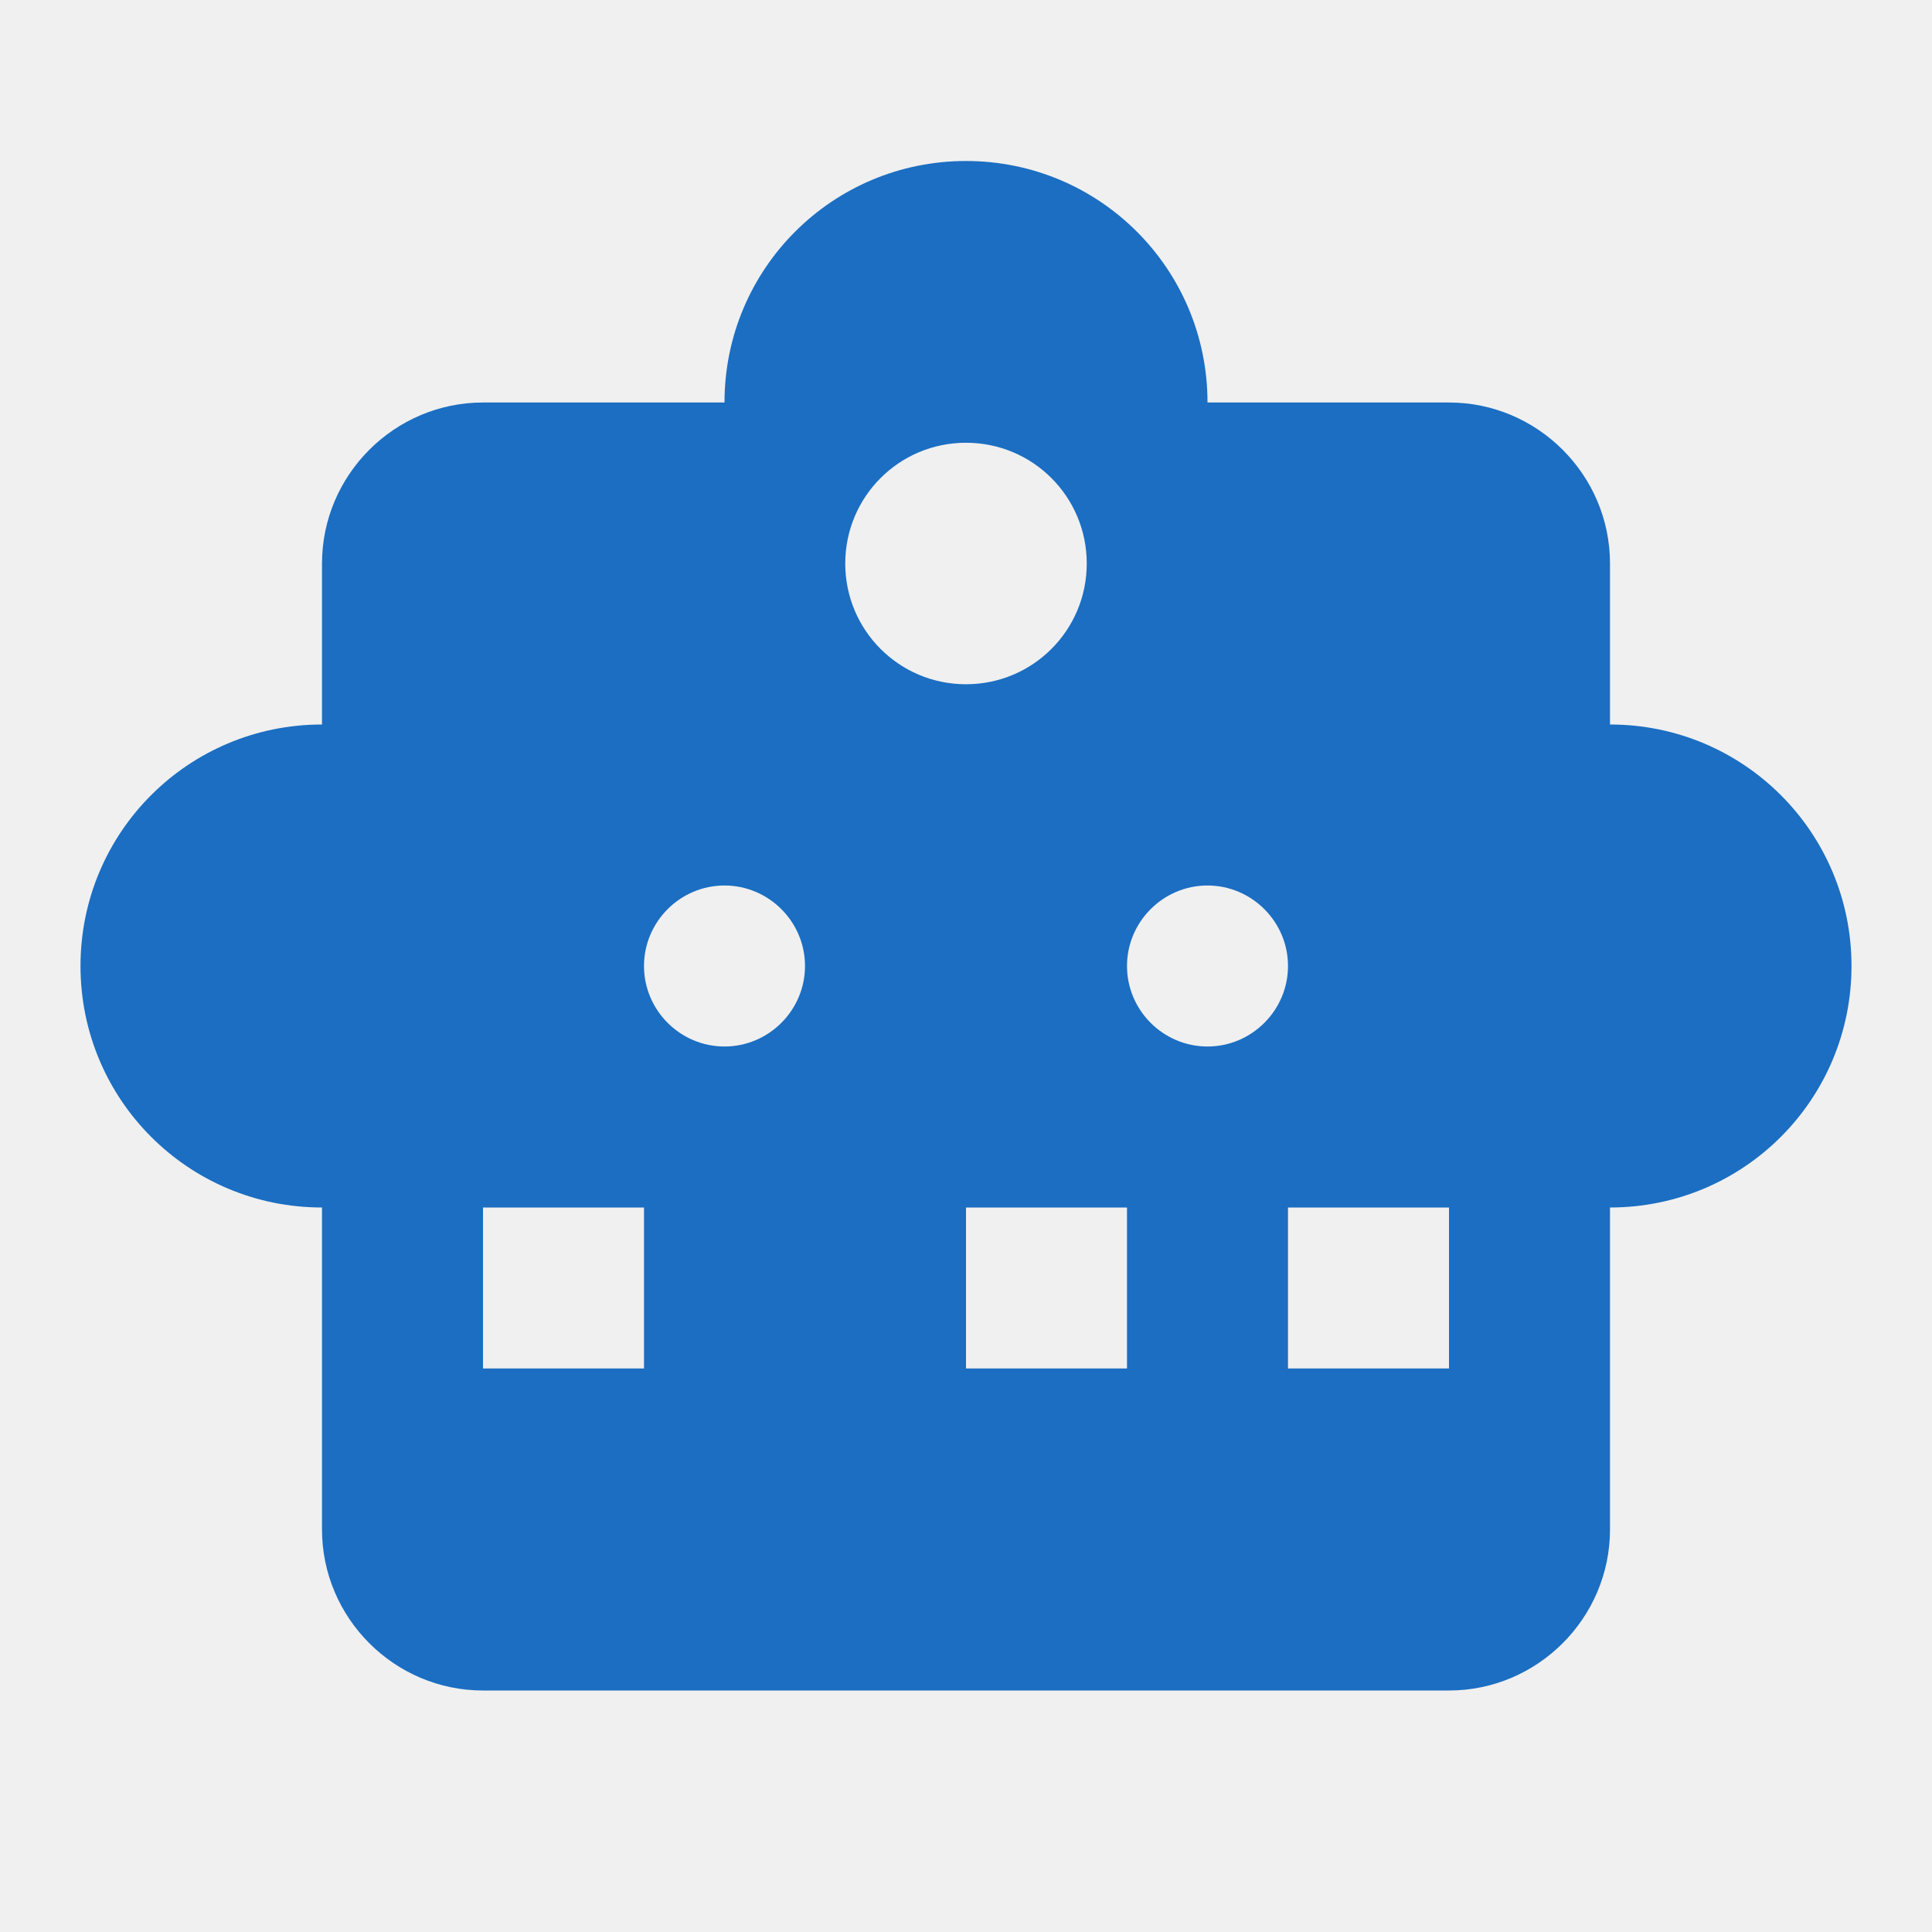
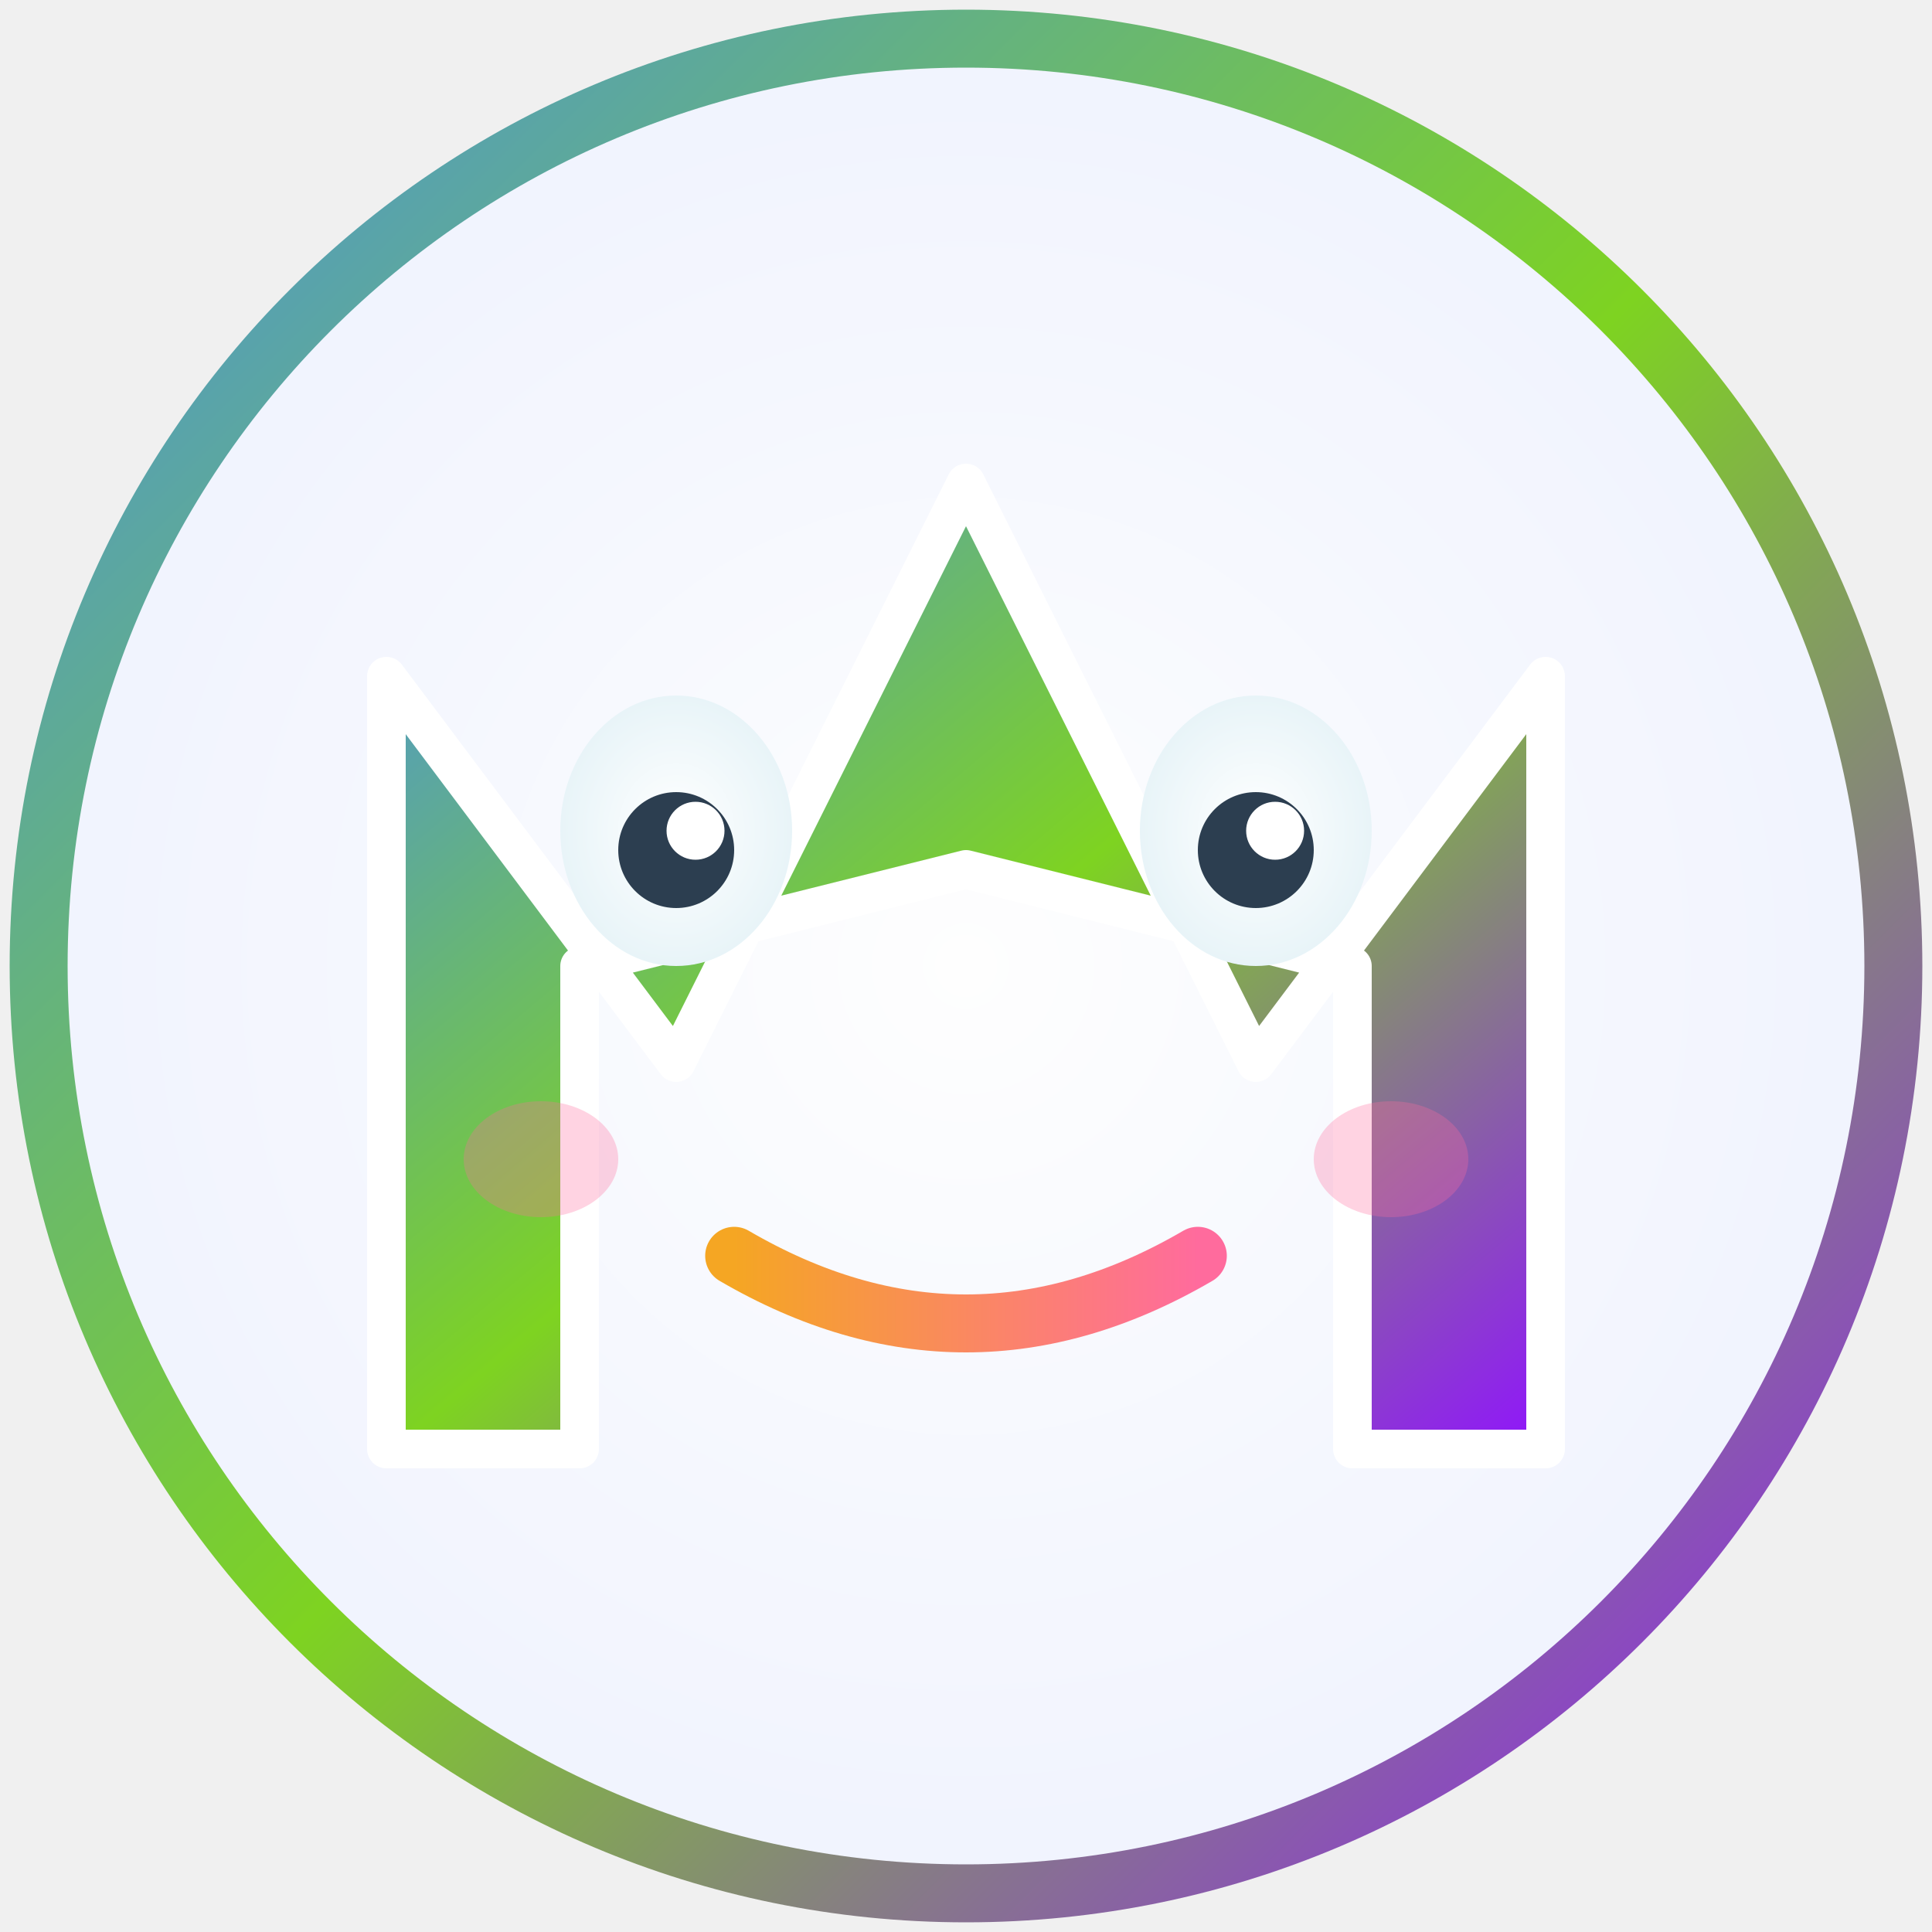
- <svg xmlns="http://www.w3.org/2000/svg" viewBox="0 0 24 24" fill="#1b6ec2">
-   <path d="M0 0h24v24H0z" fill="none" />
-   <path d="M20 9V7c0-1.1-.9-2-2-2h-3c0-1.66-1.34-3-3-3S9 3.34 9 5H6c-1.1 0-2 .9-2 2v2c-1.66 0-3 1.34-3 3s1.34 3 3 3v4c0 1.1.9 2 2 2h12c1.1 0 2-.9 2-2v-4c1.66 0 3-1.34 3-3s-1.34-3-3-3zM9 13c-.55 0-1-.45-1-1s.45-1 1-1 1 .45 1 1-.45 1-1 1zm3-7.5c.83 0 1.5.67 1.5 1.5s-.67 1.5-1.5 1.5-1.5-.67-1.5-1.5.67-1.5 1.5-1.5zM15 13c-.55 0-1-.45-1-1s.45-1 1-1 1 .45 1 1-.45 1-1 1zm3 4h-2v-2h-2v2h-2v-2H8v2H6v-2h12v2z" />
+ <svg xmlns="http://www.w3.org/2000/svg" viewBox="0 0 100 100">
+   <defs>
+     <radialGradient id="bgGradient">
+       <stop offset="0%" style="stop-color:#ffffff;stop-opacity:1" />
+       <stop offset="100%" style="stop-color:#f0f4ff;stop-opacity:1" />
+     </radialGradient>
+     <linearGradient id="mGradient" x1="0%" y1="0%" x2="100%" y2="100%">
+       <stop offset="0%" style="stop-color:#4A90E2;stop-opacity:1" />
+       <stop offset="50%" style="stop-color:#7ED321;stop-opacity:1" />
+       <stop offset="100%" style="stop-color:#9013FE;stop-opacity:1" />
+     </linearGradient>
+     <radialGradient id="eyeGradient">
+       <stop offset="0%" style="stop-color:#ffffff;stop-opacity:1" />
+       <stop offset="100%" style="stop-color:#e8f4f8;stop-opacity:1" />
+     </radialGradient>
+     <linearGradient id="smileGradient" x1="0%" y1="0%" x2="100%" y2="0%">
+       <stop offset="0%" style="stop-color:#F5A623;stop-opacity:1" />
+       <stop offset="100%" style="stop-color:#FF6B9D;stop-opacity:1" />
+     </linearGradient>
+   </defs>
+   <circle cx="50" cy="50" r="48" fill="url(#bgGradient)" opacity="0.95" />
+   <circle cx="50" cy="50" r="48" fill="none" stroke="url(#mGradient)" stroke-width="3" />
+   <path d="M 20 75 L 20 35 L 35 55 L 50 25 L 65 55 L 80 35 L 80 75 L 70 75 L 70 50 L 50 45 L 30 50 L 30 75 Z" fill="url(#mGradient)" stroke="#ffffff" stroke-width="2" stroke-linejoin="round" />
+   <ellipse cx="35" cy="43" rx="6" ry="7" fill="url(#eyeGradient)" />
+   <circle cx="35" cy="44" r="3" fill="#2c3e50" />
+   <circle cx="36" cy="43" r="1.5" fill="#ffffff" />
+   <ellipse cx="65" cy="43" rx="6" ry="7" fill="url(#eyeGradient)" />
+   <circle cx="65" cy="44" r="3" fill="#2c3e50" />
+   <circle cx="66" cy="43" r="1.5" fill="#ffffff" />
+   <path d="M 38 65 Q 50 72 62 65" fill="none" stroke="url(#smileGradient)" stroke-width="3" stroke-linecap="round" />
+   <ellipse cx="28" cy="60" rx="4" ry="3" fill="#FF6B9D" opacity="0.3" />
+   <ellipse cx="72" cy="60" rx="4" ry="3" fill="#FF6B9D" opacity="0.3" />
</svg>
